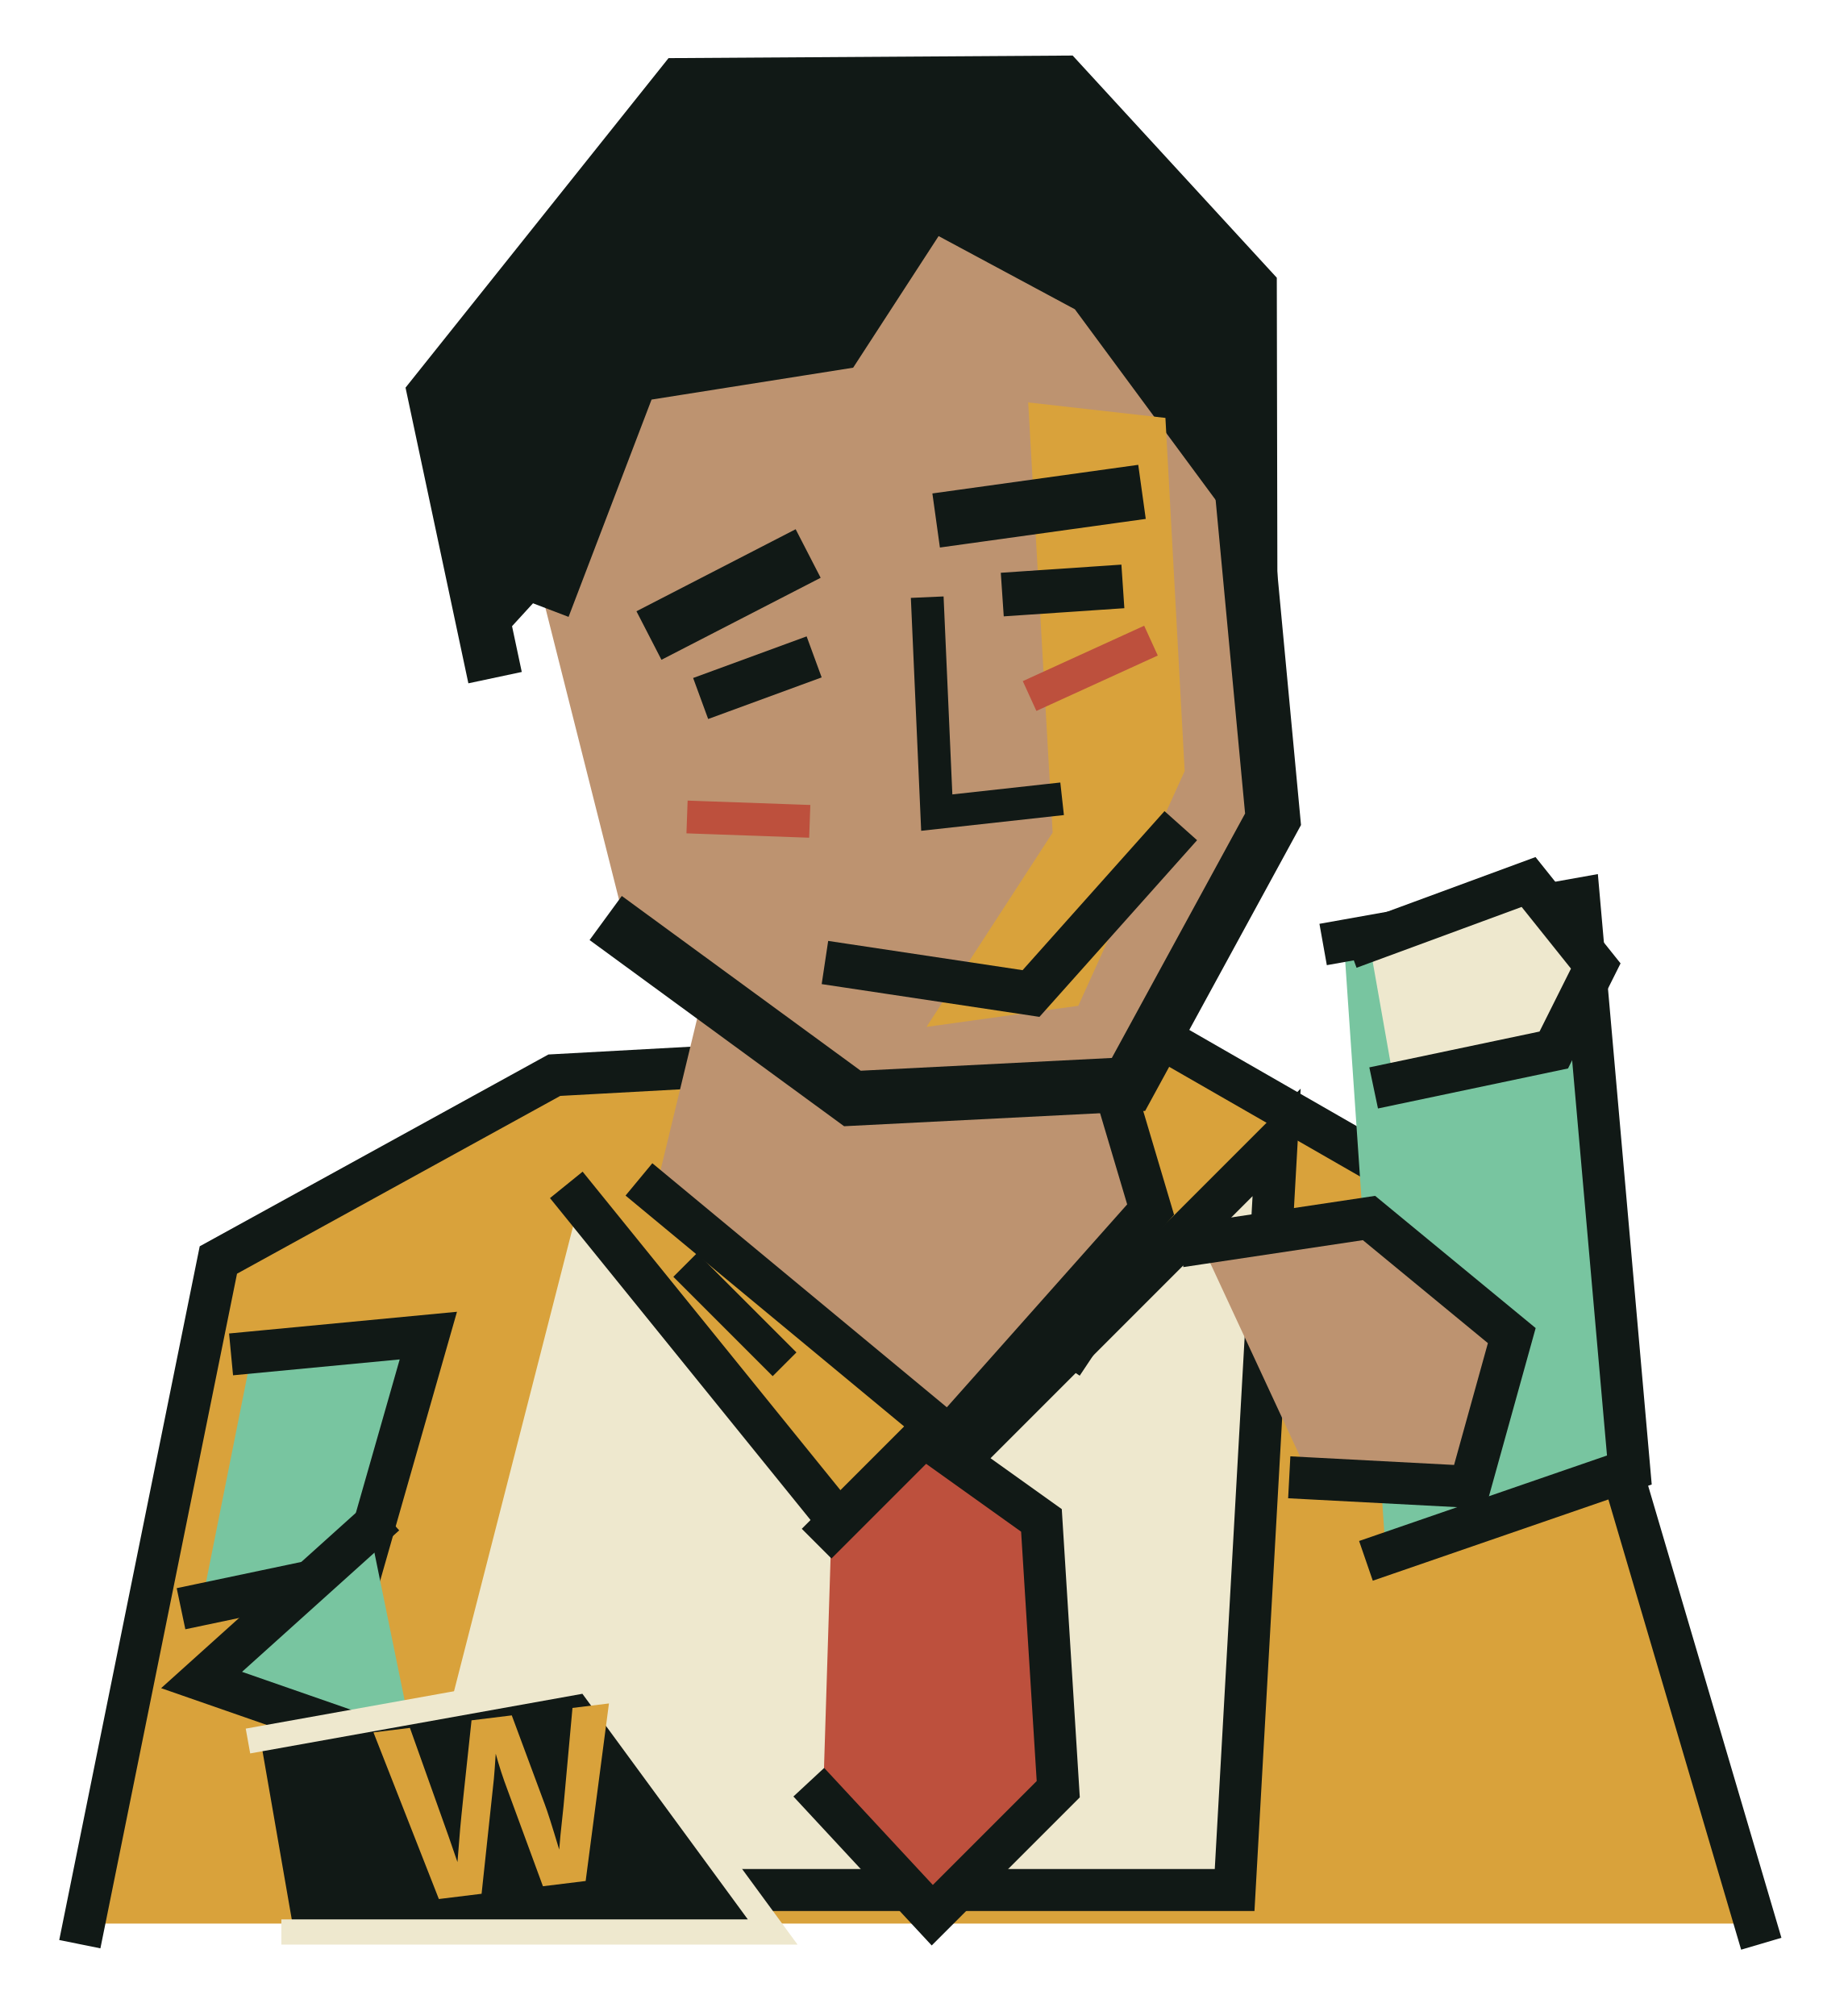
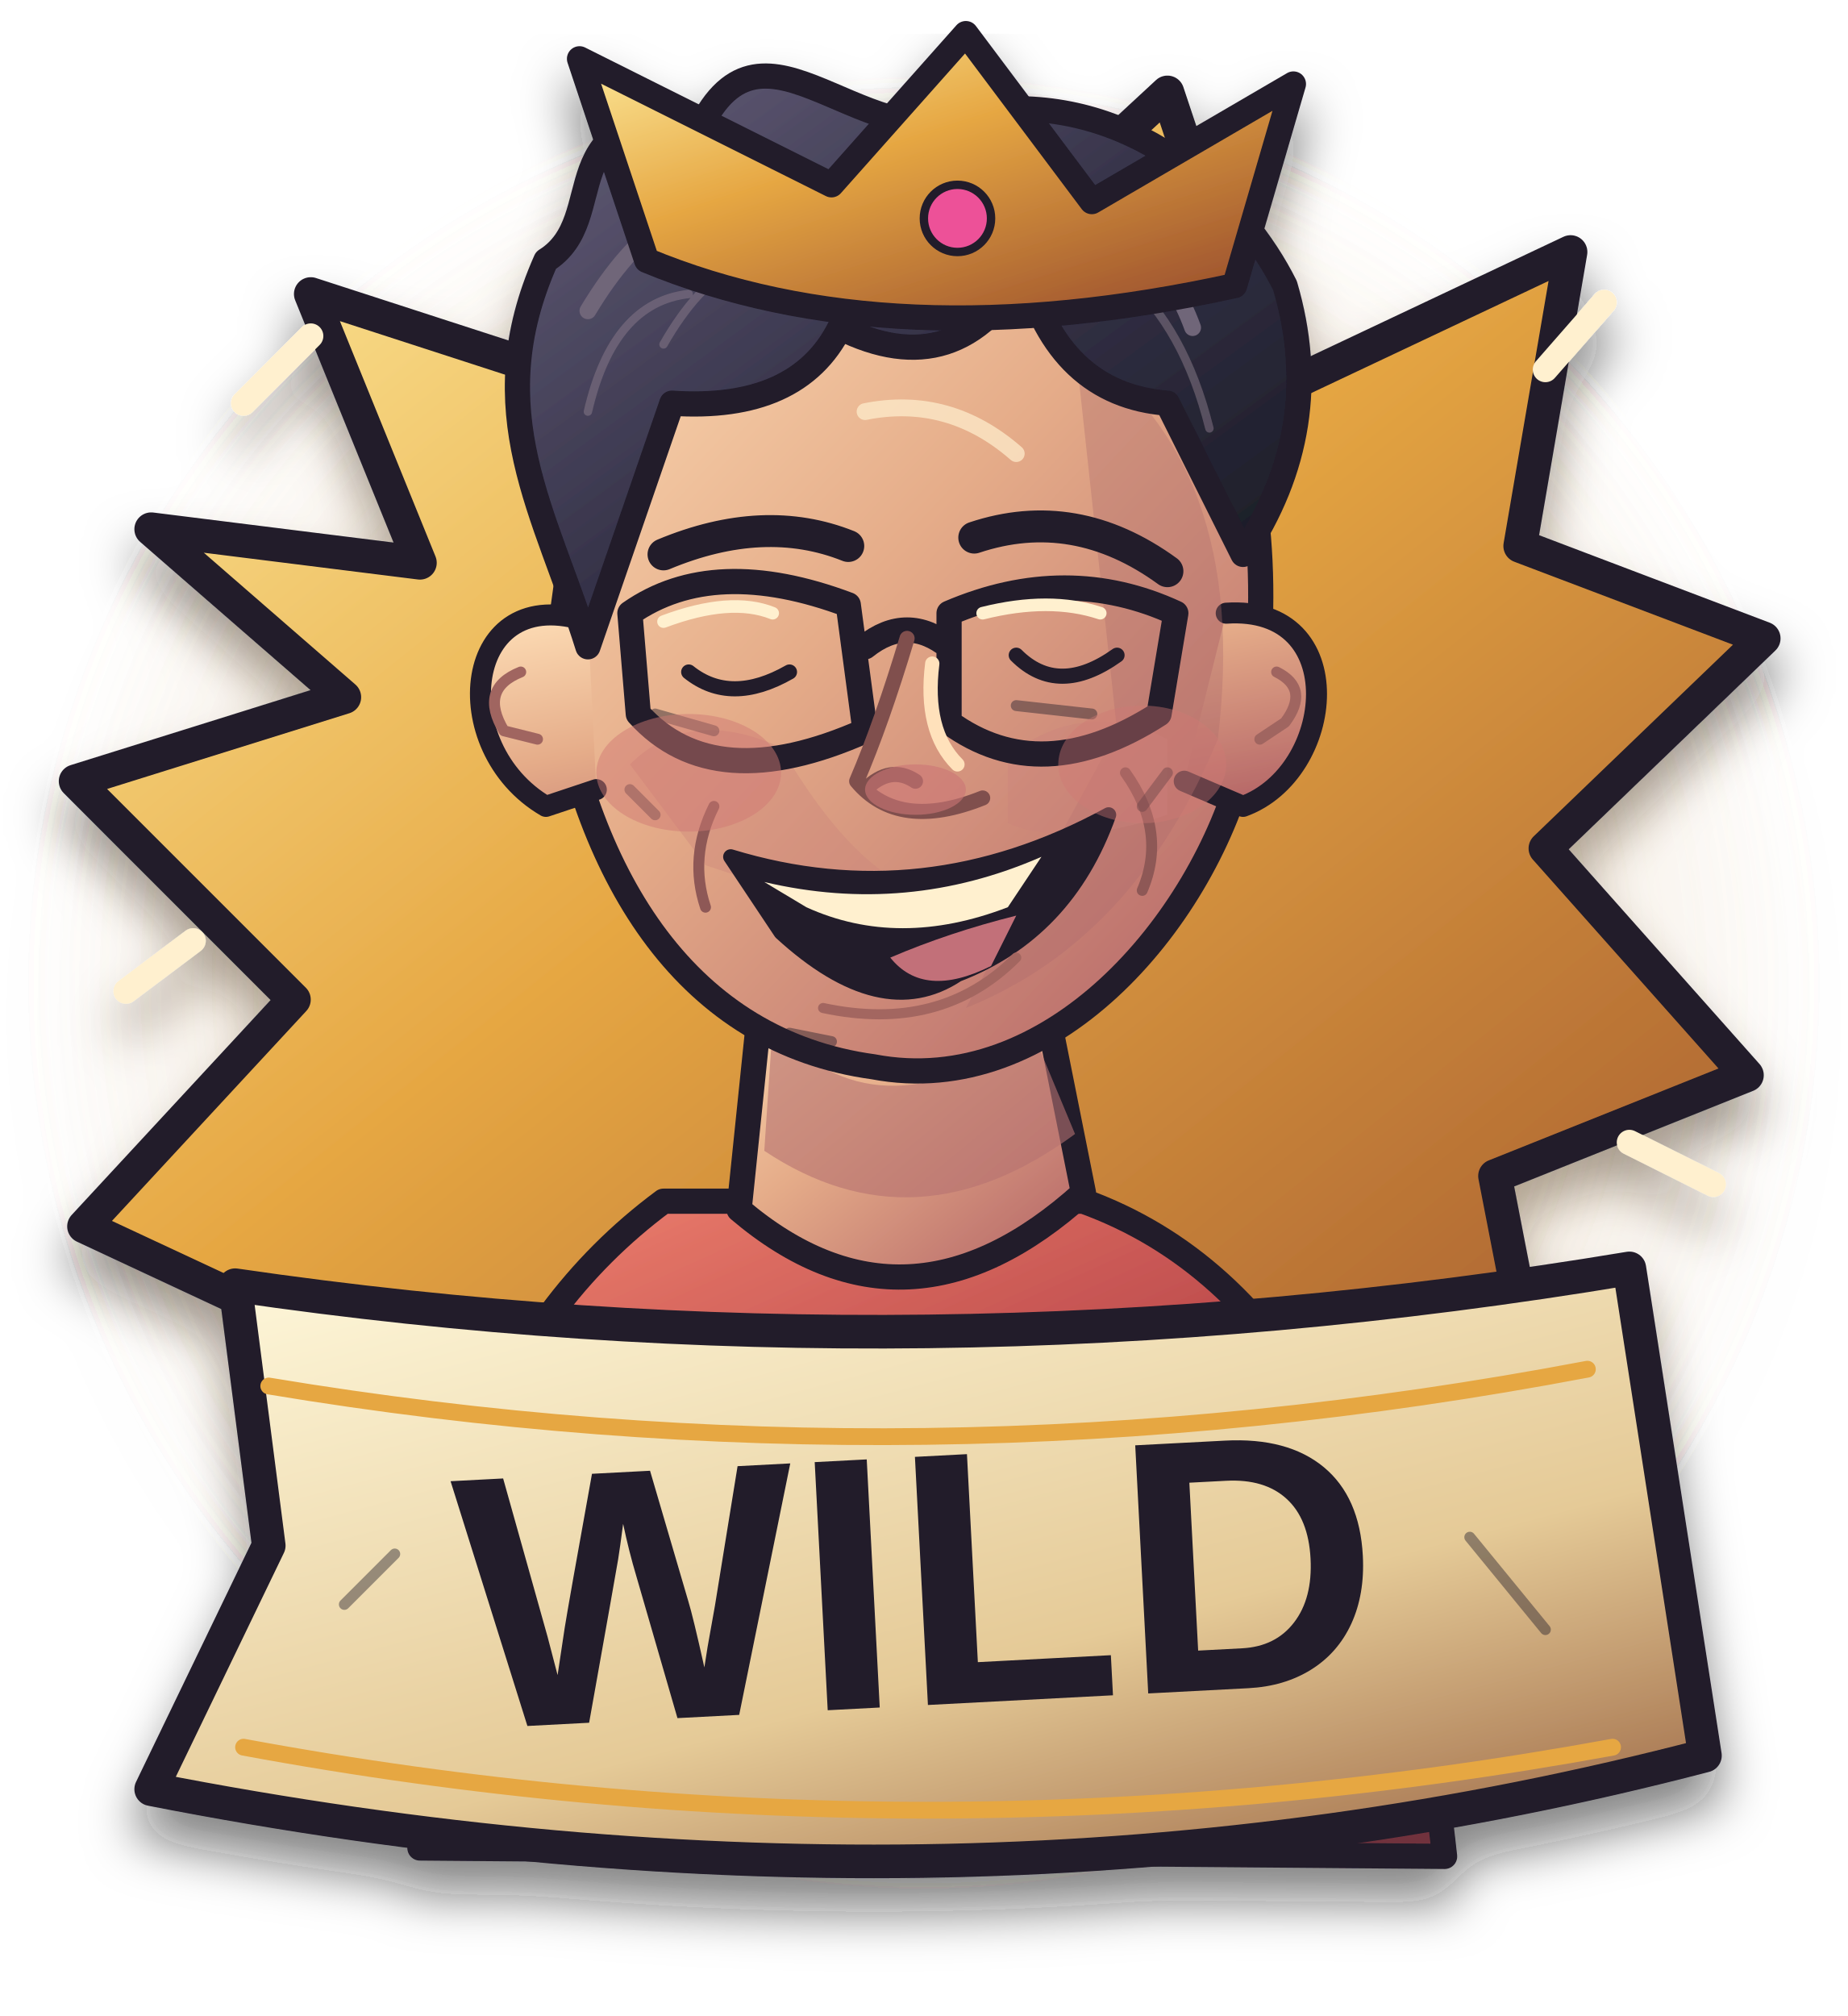
<svg xmlns="http://www.w3.org/2000/svg" viewBox="0 0 220 240" role="img" aria-labelledby="title">
  <defs>
-     <pattern id="hatch" width="10" height="10" patternUnits="userSpaceOnUse" patternTransform="rotate(-18)">
-       <path d="M0 0V10" stroke="#111916" stroke-width="2" opacity=".3" />
+     <linearGradient id="skin" x1="0" y1="0" x2=".85" y2="1">
+       <stop stop-color="#ffe0b8" />
+       <stop offset=".48" stop-color="#e5ac89" />
+       <stop offset="1" stop-color="#b76969" />
+     </linearGradient>
+     <linearGradient id="paper" x1="0" y1="0" x2=".7" y2="1">
+       <stop stop-color="#fff9dd" />
+       <stop offset=".7" stop-color="#e5ca97" />
+       <stop offset="1" stop-color="#af815a" />
+     </linearGradient>
+     <linearGradient id="gold" x1="0" y1="0" x2=".8" y2="1">
+       <stop stop-color="#fff0a3" />
+       <stop offset=".45" stop-color="#e6a743" />
+       <stop offset="1" stop-color="#9d522d" />
+     </linearGradient>
+     <linearGradient id="teal" x1="0" y1="0" x2=".8" y2="1">
+       <stop stop-color="#90e5d1" />
+       <stop offset=".5" stop-color="#4bb5a8" />
+       <stop offset="1" stop-color="#245c63" />
+     </linearGradient>
+     <linearGradient id="pink" x1="0" y1="0" x2=".8" y2="1">
+       <stop stop-color="#ff9dbb" />
+       <stop offset=".5" stop-color="#d64d86" />
+       <stop offset="1" stop-color="#71294f" />
+     </linearGradient>
+     <linearGradient id="cloth" x1="0" y1="0" x2="1" y2="1">
+       <stop stop-color="#66607b" />
+       <stop offset=".5" stop-color="#353248" />
+       <stop offset="1" stop-color="#161820" />
+     </linearGradient>
+     <linearGradient id="bread" x1="0" y1="0" x2=".5" y2="1">
+       <stop stop-color="#ffe1a1" />
+       <stop offset=".55" stop-color="#ce985e" />
+       <stop offset="1" stop-color="#985335" />
+     </linearGradient>
+     <linearGradient id="beer" x1="0" y1="0" x2="1" y2="1">
+       <stop stop-color="#b2b757" />
+       <stop offset=".4" stop-color="#526941" />
+       <stop offset="1" stop-color="#172d2c" />
+     </linearGradient>
+     <linearGradient id="red" x1="0" y1="0" x2=".7" y2="1">
+       <stop stop-color="#f18370" />
+       <stop offset=".5" stop-color="#be4c4d" />
+       <stop offset="1" stop-color="#71333d" />
+     </linearGradient>
+     <radialGradient id="glow">
+       <stop stop-color="#efbd7a" stop-opacity=".35" />
+       <stop offset="1" stop-color="#efbd7a" stop-opacity="0" />
+     </radialGradient>
+     <radialGradient id="neon">
+       <stop stop-color="#f05ba5" stop-opacity=".6" />
+       <stop offset="1" stop-color="#f05ba5" stop-opacity="0" />
+     </radialGradient>
+     <filter id="shadow" x="-30%" y="-25%" width="160%" height="160%">
+       <feDropShadow dx="0" dy="4" stdDeviation="3" flood-color="#100f19" flood-opacity=".52" />
+     </filter>
+     <filter id="bloom" x="-60%" y="-60%" width="220%" height="220%">
+       <feGaussianBlur stdDeviation="3" />
+     </filter>
+     <pattern id="inkgrain" width="19" height="23" patternUnits="userSpaceOnUse">
+       <path d="M2 4l3 1m8 12 2-1m-6 8 2 1" stroke="#fff4d4" stroke-width=".6" opacity=".15" />
+       <path d="m9 8 2-1m6 14 2-1" stroke="#201b2a" stroke-width=".7" opacity=".2" />
    </pattern>
  </defs>
-   <g stroke-linejoin="miter" stroke-linecap="square">
-     <path d="M10 229 26 150 66 128 139 124 186 151 209 229" fill="#d9a23b" stroke="#111916" stroke-width="5" stroke-linejoin="miter" stroke-linecap="square" />
-     <path d="M69 143 103 185 152 136 147 225 48 225" fill="#eee8ce" stroke="#111916" stroke-width="5" stroke-linejoin="miter" stroke-linecap="square" />
-     <path d="M99 182 110 171 124 181 126 213 111 228 98 214" fill="#bd503d" stroke="#111916" stroke-width="5" stroke-linejoin="miter" stroke-linecap="square" />
-     <path d="M85 113 126 107 137 144 113 171 78 142" fill="#bd9370" stroke="#111916" stroke-width="5" stroke-linejoin="miter" stroke-linecap="square" />
-     <g transform="rotate(-12 109 80)">
-       <g transform="translate(108 80) scale(1.3)">
-         <path d="M-32-35 -10-49 22-43 35-23 30 20 12 41 -13 37 -30 18" fill="#bd9370" stroke="#111916" stroke-width="5" stroke-linejoin="miter" stroke-linecap="square" />
-         <path d="M-30-15 -19-32 0-31 11-42 24-31 34-9 38-28 25-50 -9-57 -37-34 -37-10" fill="#111916" stroke="#111916" stroke-width="5" stroke-linejoin="miter" stroke-linecap="square" />
-         <path d="M16-22 28-18 23 14 9 33 -5 32 10 17" fill="#d9a23b" stroke="none" stroke-width="0" stroke-linejoin="miter" stroke-linecap="square" />
-         <path d="M-20-9 -9-12 M8-13 22-12" fill="none" stroke="#111916" stroke-width="5" stroke-linejoin="miter" stroke-linecap="square" />
-         <path d="M-17-2 -10-3 M12-5 19-4" fill="none" stroke="#111916" stroke-width="4" stroke-linejoin="miter" stroke-linecap="square" />
-         <path d="M3-5 0 13 10 14" fill="#bd9370" stroke="#111916" stroke-width="3" stroke-linejoin="miter" stroke-linecap="square" />
-         <path d="M-11 25 5 31 20 20" fill="none" stroke="#111916" stroke-width="4" stroke-linejoin="miter" stroke-linecap="square" />
-         <path d="M-21 9 -13 11 M12 4 21 2" fill="none" stroke="#bd503d" stroke-width="3" stroke-linejoin="miter" stroke-linecap="square" />
-       </g>
+   <g stroke-linecap="round" stroke-linejoin="round">
+     <g filter="url(#shadow)">
+       <ellipse cx="110" cy="117" rx="107" ry="108" fill="url(#glow)" stroke="none" stroke-width="0" />
+       <path d="M18 63L50 67L37 35L74 47L87 14L112 36L139 11L151 47L187 30L181 65L210 76L184 101L208 128L178 140L185 176L154 169L145 211L113 191L81 217L70 183L32 198L40 160L10 146L35 119L9 93L41 83Z" fill="url(#gold)" stroke="#211c2a" stroke-width="4" />
+       <path d="M50 220Q48 166 79 143L129 143Q165 156 172 221Z" fill="url(#red)" stroke="#211c2a" stroke-width="3" />
+       <path d="M91 115L88 144Q108 161 129 142L123 112" fill="url(#skin)" stroke="#211c2a" stroke-width="3" />
+       <path d="M92 122q12 14 31 1L128 135Q109 149 91 137Z" fill="#b67170" stroke="none" stroke-width="0" opacity=".6" />
+       <path d="M70 51C74 25 98 15 124 27C144 28 155 57 148 91C143 110 125 131 104 127C82 124 70 105 66 80Z" fill="url(#skin)" stroke="#211c2a" stroke-width="3" />
+       <path d="M70 74C55 69 53 89 65 96L71 94M146 73C161 72 159 92 148 96L141 93" fill="url(#skin)" stroke="#211c2a" stroke-width="2.5" />
+       <path d="M128 41Q149 55 145 88Q135 112 115 120L133 87Z" fill="#ad6a6b" stroke="none" stroke-width="0" opacity=".35" />
+       <path d="M75 91Q82 84 93 89Q100 101 107 105L99 108Q90 105 84 103ZM120 90Q129 83 139 88L139 97Q127 101 120 98Z" fill="#ca827a" stroke="none" stroke-width="0" opacity=".36" />
+       <path d="M79 66Q91 61 101 65M116 64Q128 60 139 68" fill="none" stroke="#211c2a" stroke-width="3.8" />
+       <path d="M75 73Q85 66 101 72L103 87Q85 95 76 85ZM113 73Q127 67 140 73L138 85Q124 94 113 86ZM103 77Q108 73 113 77" fill="none" stroke="#211c2a" stroke-width="3" />
+       <path d="M79 74q8-3 13-1M117 73q8-2 14 0" fill="none" stroke="#fff0cf" stroke-width="1.5" />
+       <path d="M82 80q5 4 12 0M121 78q5 5 12 0" fill="none" stroke="#211c2a" stroke-width="1.8" />
+       <path d="M108 76Q105 86 102 93Q107 99 117 95M103 94q3-3 6-1" fill="none" stroke="#80504e" stroke-width="1.8" />
+       <path d="M111 79Q110 87 114 91" fill="none" stroke="#ffe1bb" stroke-width="1.7" />
+       <path d="M62 80q-5 2-2 7l4 1M152 80q4 2 1 6l-3 2" fill="none" stroke="#a06560" stroke-width="1.3" />
+       <path d="M103 49Q113 47 121 54" fill="none" stroke="#fff0cf" stroke-width="2" opacity=".7" />
+       <path d="M87 102Q110 109 132 97Q127 111 114 116Q105 122 93 111Z" fill="#211c2a" stroke="#211c2a" stroke-width="1.8" />
+       <path d="M91 105q17 4 33-3l-4 6q-13 5-24 0Z" fill="#fff0cf" stroke="none" stroke-width="0" />
+       <path d="M106 114q7-3 15-5l-3 6q-8 4-12-1Z" fill="#c27079" stroke="none" stroke-width="0" />
+       <path d="M85 96q-3 6-1 12M134 92q5 7 2 14" fill="none" stroke="#8e5856" stroke-width="1.3" />
+       <path d="M98 120q14 3 23-6" fill="none" stroke="#a36660" stroke-width="1.2" />
+       <path d="M78 85l7 2M121 84l9 1M75 94l3 3M139 92l-3 4M94 123l5 1" fill="none" stroke="#211c2a" stroke-width="1.3" opacity=".43" />
+       <ellipse cx="82" cy="92" rx="11" ry="7" fill="#cf7874" stroke="none" stroke-width="0" opacity=".48" />
+       <ellipse cx="136" cy="91" rx="10" ry="7" fill="#cf7874" stroke="none" stroke-width="0" opacity=".4" />
+       <ellipse cx="109" cy="94" rx="6" ry="3" fill="#cb7475" stroke="none" stroke-width="0" opacity=".6" />
+       <path d="M70 77C65 61 57 49 65 31C73 26 65 13 84 14C92 0 104 21 119 13C136 12 148 24 153 34Q158 51 148 66L139 48Q126 47 122 32Q114 46 100 39Q95 49 80 48Z" fill="url(#cloth)" stroke="#211c2a" stroke-width="3" />
+       <path d="M70 37q9-15 20-13M87 20q13 11 25 4M126 23q12 5 16 16" fill="none" stroke="#706679" stroke-width="2" />
+       <path d="M70 49q3-13 12-14M79 41q8-14 18-9M107 32q9 3 13-5M134 33q7 6 10 18" fill="none" stroke="#8c7c8b" stroke-width="1" opacity=".5" />
+       <path d="M77 31L69 7L99 22L115 4L130 24L154 10L147 34Q106 43 77 31Z" fill="url(#gold)" stroke="#211c2a" stroke-width="3" />
+       <ellipse cx="114" cy="26" rx="4" ry="4" fill="#ed5198" stroke="#211c2a" stroke-width="1" />
+       <path d="M28 153Q110 165 194 151L203 209Q115 232 18 213L32 184Z" fill="url(#paper)" stroke="#211c2a" stroke-width="4" />
+       <path d="M32 165Q110 178 189 163M29 208Q110 223 192 208" fill="none" stroke="#e6a743" stroke-width="2" />
+       <text x="110" y="203" font-family="Arial,sans-serif" font-size="43" font-weight="900" text-anchor="middle" fill="#211c2a" transform="rotate(-3 110 203)">WILD</text>
+       <path d="M29 48l8-8m147 4 7-8M15 118l8-6M194 136l10 5" fill="none" stroke="#fff0cf" stroke-width="3" />
+       <path d="M47 185l-6 6M175 183l9 11" fill="none" stroke="#211c2a" stroke-width="1.3" opacity=".43" />
    </g>
-     <path d="M30 161 51 159 43 187 24 191" fill="#78c5a0" stroke="#111916" stroke-width="5" stroke-linejoin="miter" stroke-linecap="square" />
-     <path d="M44 182 24 200 47 208 53 226" fill="#78c5a0" stroke="#111916" stroke-width="5" stroke-linejoin="miter" stroke-linecap="square" />
-     <path d="M160 112 188 107 194 175 165 185" fill="#78c5a0" stroke="#111916" stroke-width="5" stroke-linejoin="miter" stroke-linecap="square" />
-     <path d="M163 112 182 105 190 115 185 125 166 129" fill="#eee8ce" stroke="#111916" stroke-width="5" stroke-linejoin="miter" stroke-linecap="square" />
-     <path d="M143 148 163 145 180 159 175 177 156 176" fill="#bd9370" stroke="#111916" stroke-width="5" stroke-linejoin="miter" stroke-linecap="square" />
-     <path d="M31 207 70 200 92 230 35 230" fill="#111916" stroke="#eee8ce" stroke-width="3" stroke-linejoin="miter" stroke-linecap="square" />
-     <text x="61" y="225" font-family="Arial,sans-serif" font-weight="900" font-size="30" text-anchor="middle" fill="#d9a23b" transform="rotate(-7 61 225)">W</text>
-     <path d="M83 152 92 161 M134 152 128 161" fill="none" stroke="#111916" stroke-width="4" stroke-linejoin="miter" stroke-linecap="square" />
  </g>
</svg>
